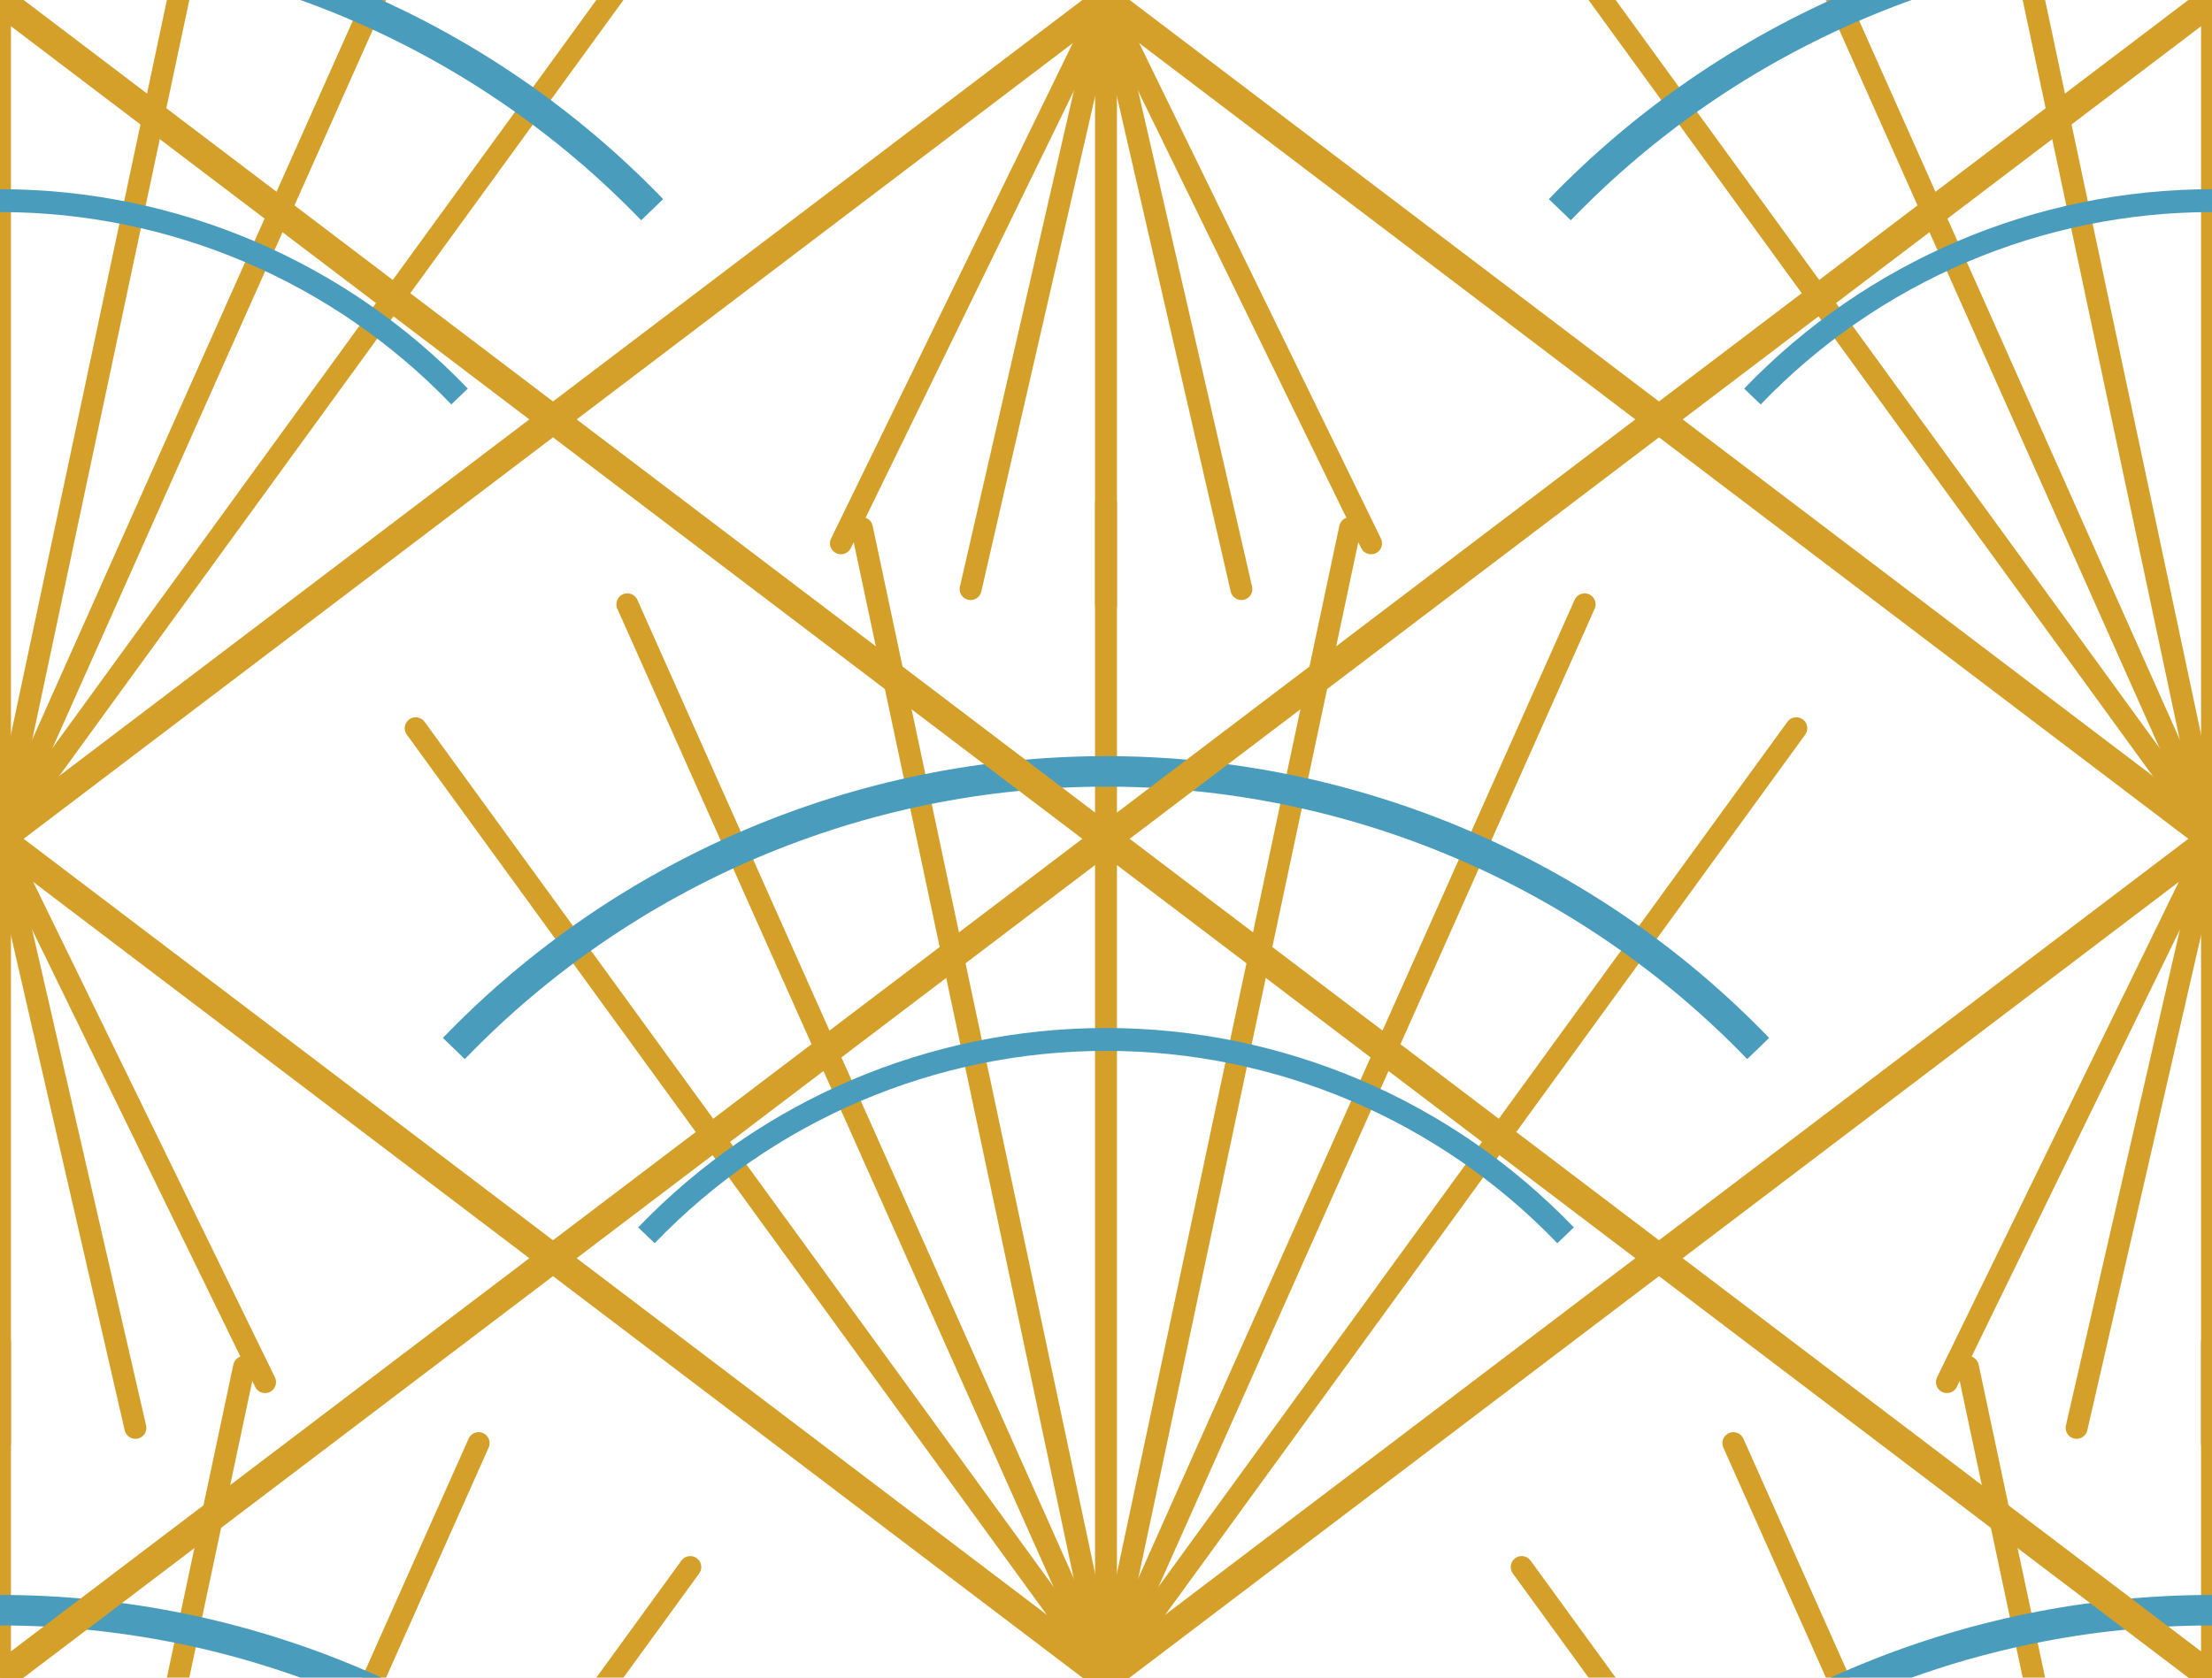
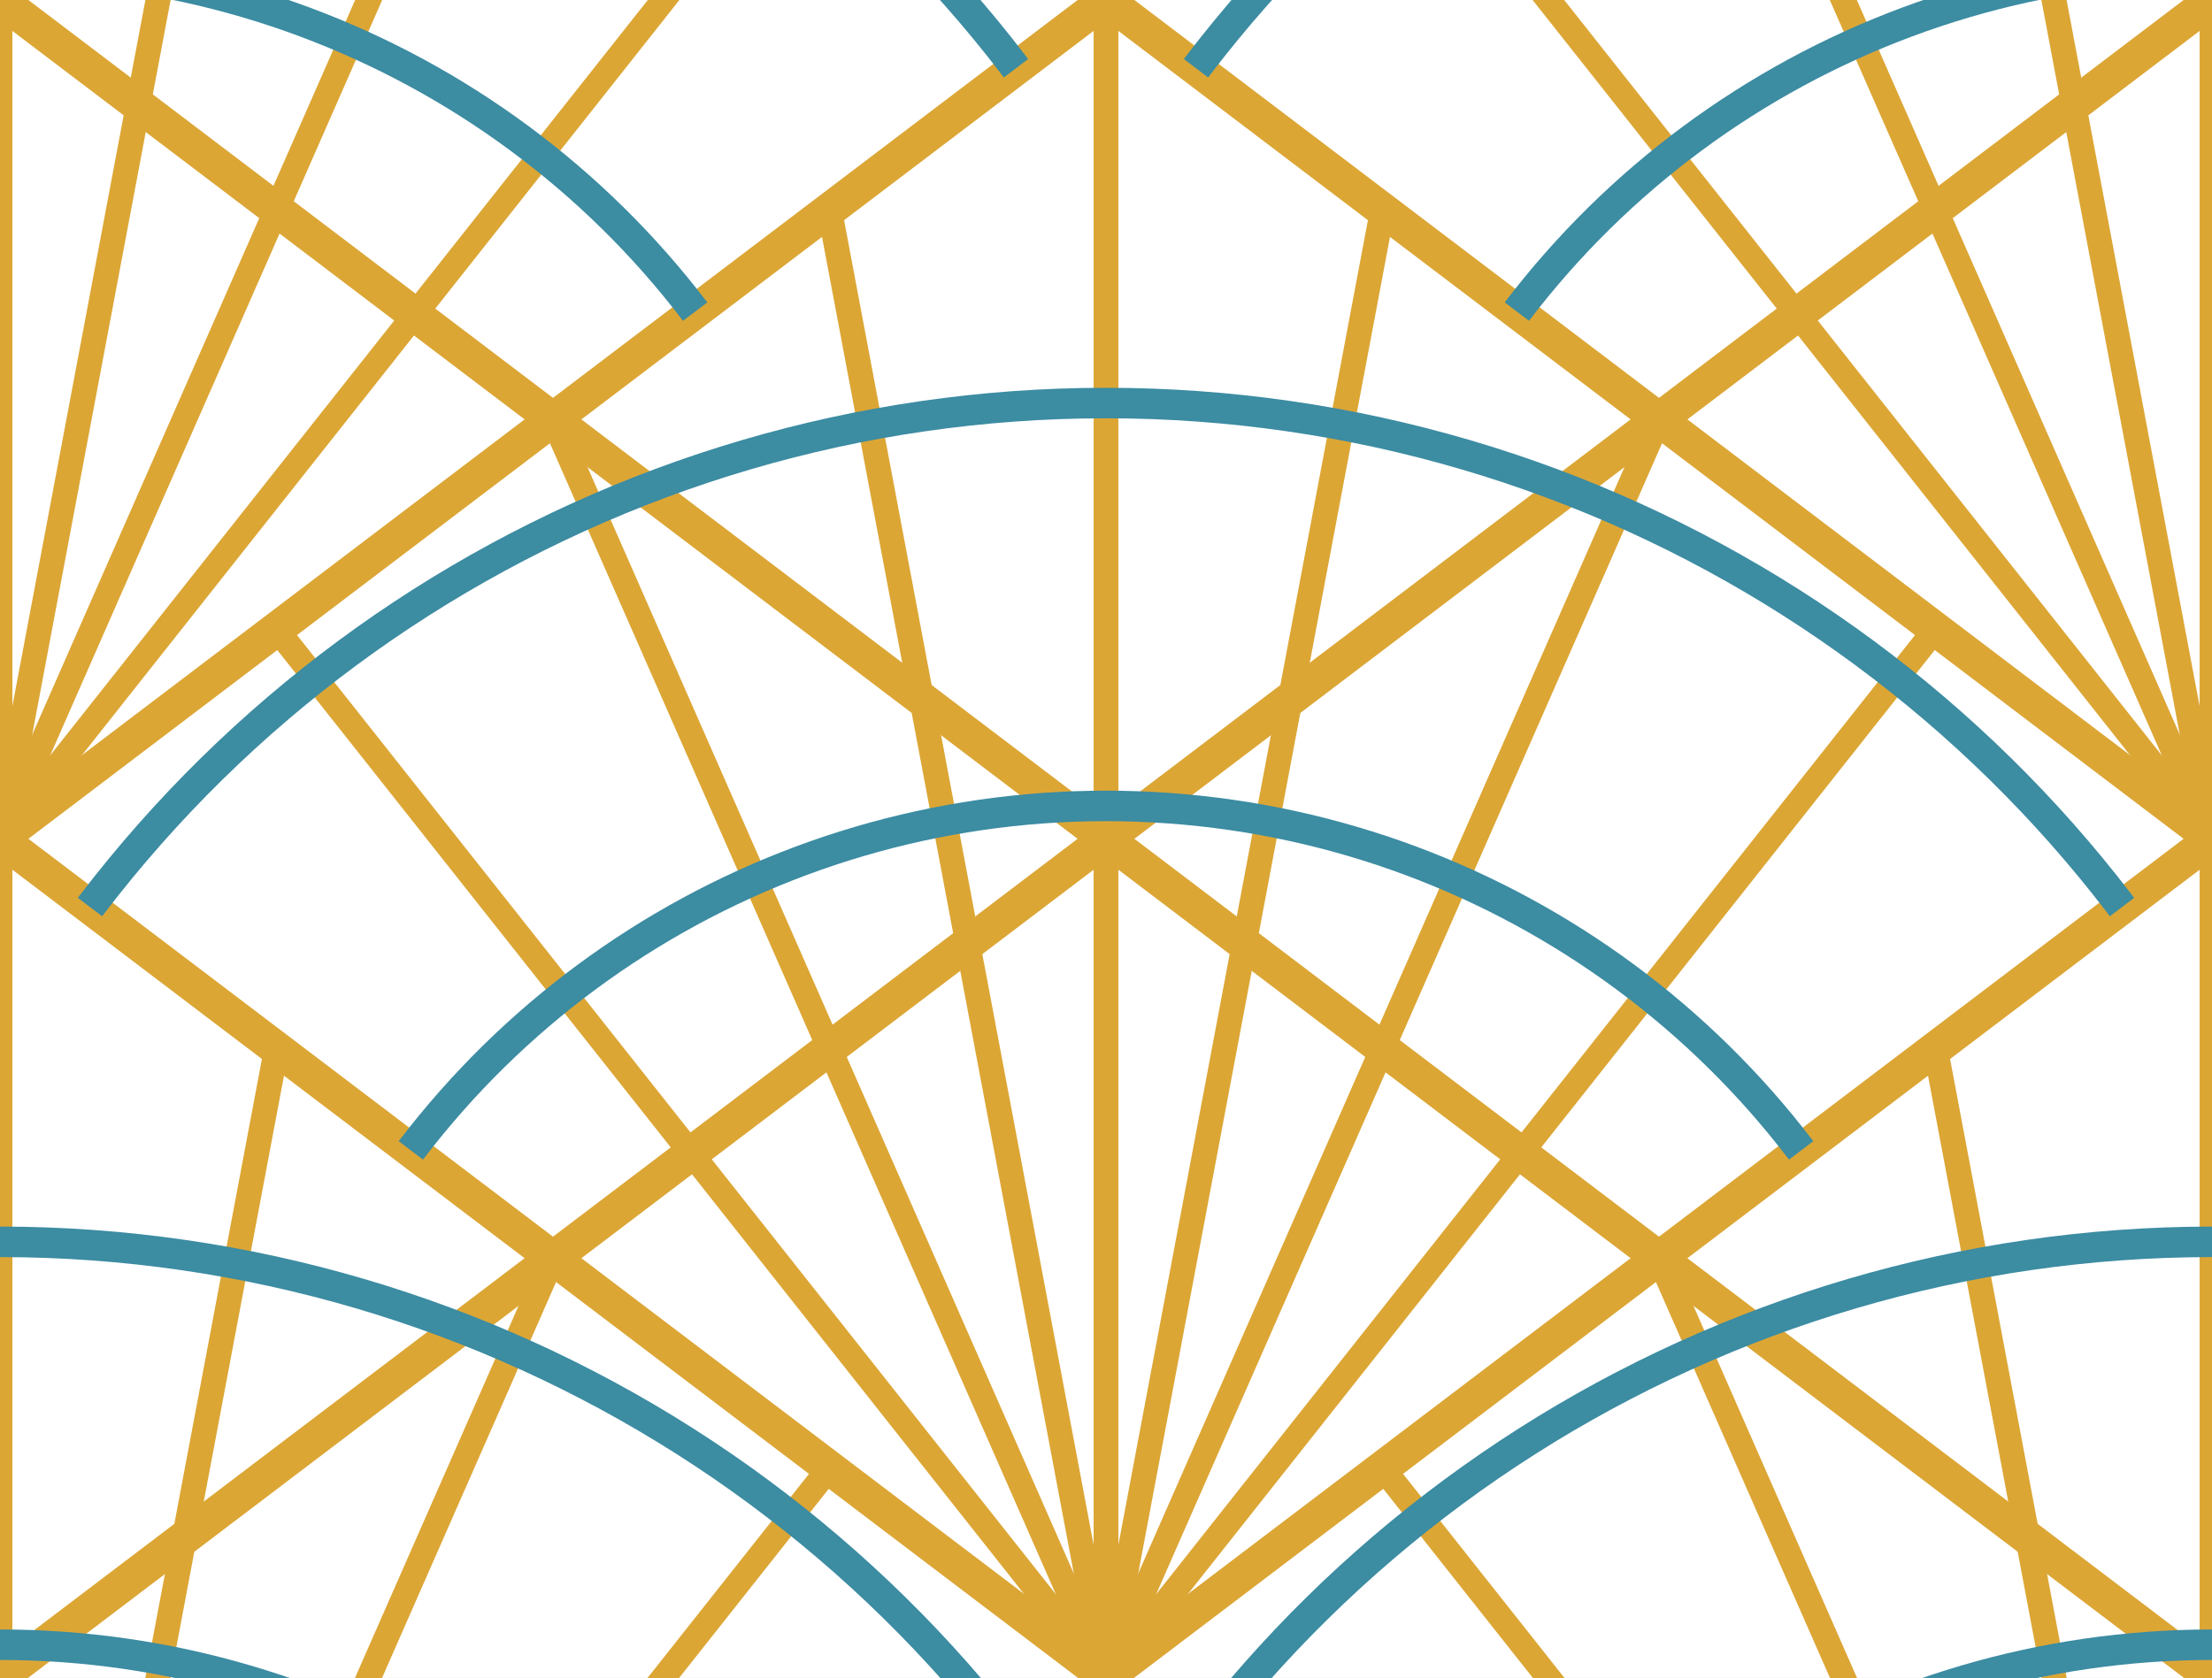
<svg xmlns="http://www.w3.org/2000/svg" width="116" height="88" viewBox="0 0 116 88">
  <defs>
-     <style>
-       .diamond { stroke: #D4A029; stroke-width: 1.5; fill: none; stroke-linejoin: round; }
-       .ray { stroke: #D4A029; stroke-width: 1.15; stroke-linecap: round; }
-       .arc-out { fill: none; stroke: #4A9CBD; stroke-width: 1.6; }
-       .arc-in  { fill: none; stroke: #4A9CBD; stroke-width: 1.2; }
-     </style>
    <clipPath id="clip-center">
      <polygon points="58,0 116,44 58,88 0,44" />
    </clipPath>
-     <clipPath id="clip-topleft">
-       <polygon points="0,0 58,0 0,44" />
+     <clipPath id="clip-top">
+       <polygon points="58,-88 116,-44 58,0 0,-44" />
    </clipPath>
-     <clipPath id="clip-topright">
-       <polygon points="116,0 58,0 116,44" />
+     <clipPath id="clip-bottom">
+       <polygon points="58,0 116,44 58,88 0,44" />
    </clipPath>
-     <clipPath id="clip-botleft">
-       <polygon points="0,88 58,88 0,44" />
+     <clipPath id="clip-left">
+       <polygon points="0,-44 58,0 0,44 -58,0" />
    </clipPath>
-     <clipPath id="clip-botright">
-       <polygon points="116,88 58,88 116,44" />
+     <clipPath id="clip-left-bot">
+       <polygon points="0,44 58,88 0,132 -58,88" />
+     </clipPath>
+     <clipPath id="clip-right">
+       <polygon points="116,-44 174,0 116,44 58,0" />
+     </clipPath>
+     <clipPath id="clip-right-bot">
+       <polygon points="116,44 174,88 116,132 58,88" />
    </clipPath>
  </defs>
  <rect width="116" height="88" fill="#FFFFFF" />
+   <g stroke="#DCA635" stroke-width="1.8" fill="none" stroke-linejoin="round" stroke-linecap="round">
+     <polygon points="58,0 116,44 58,88 0,44" />
+     <line x1="0" y1="0" x2="58" y2="44" />
+     <line x1="116" y1="0" x2="58" y2="44" />
+     <line x1="0" y1="88" x2="58" y2="44" />
+     <line x1="116" y1="88" x2="58" y2="44" />
+   </g>
  <g clip-path="url(#clip-center)">
-     <line x1="58" y1="88" x2="21.8" y2="38.2" class="ray" />
-     <line x1="58" y1="88" x2="32.9" y2="31.7" class="ray" />
-     <line x1="58" y1="88" x2="45.2" y2="27.7" class="ray" />
-     <line x1="58" y1="88" x2="58.0" y2="26.4" class="ray" />
-     <line x1="58" y1="88" x2="70.8" y2="27.7" class="ray" />
-     <line x1="58" y1="88" x2="83.1" y2="31.7" class="ray" />
-     <line x1="58" y1="88" x2="94.2" y2="38.2" class="ray" />
-     <path d="M 33.9 64.8 A 33.4 33.4 0 0 1 82.1 64.8" class="arc-in" />
-     <path d="M 23.8 55.0 A 47.5 47.5 0 0 1 92.2 55.0" class="arc-out" />
-     <line x1="58" y1="0" x2="44.1" y2="28.5" class="ray" />
-     <line x1="58" y1="0" x2="50.9" y2="30.9" class="ray" />
-     <line x1="58" y1="0" x2="58.0" y2="31.7" class="ray" />
-     <line x1="58" y1="0" x2="65.1" y2="30.9" class="ray" />
-     <line x1="58" y1="0" x2="71.9" y2="28.5" class="ray" />
+     <line x1="58.0" y1="88.0" x2="14.5" y2="33.0" stroke="#DCA635" stroke-width="1.3" stroke-linecap="round" />
+     <line x1="58.0" y1="88.0" x2="29.0" y2="22.0" stroke="#DCA635" stroke-width="1.3" stroke-linecap="round" />
+     <line x1="58.0" y1="88.0" x2="43.5" y2="11.0" stroke="#DCA635" stroke-width="1.3" stroke-linecap="round" />
+     <line x1="58.0" y1="88.0" x2="58.0" y2="0.0" stroke="#DCA635" stroke-width="1.3" stroke-linecap="round" />
+     <line x1="58.0" y1="88.0" x2="72.5" y2="11.0" stroke="#DCA635" stroke-width="1.3" stroke-linecap="round" />
+     <line x1="58.0" y1="88.0" x2="87.0" y2="22.0" stroke="#DCA635" stroke-width="1.3" stroke-linecap="round" />
+     <line x1="58.0" y1="88.0" x2="101.5" y2="33.0" stroke="#DCA635" stroke-width="1.3" stroke-linecap="round" />
+     <path d="M 16.5 68.7 A 45.8 45.8 0 0 1 99.5 68.7" stroke="#3C8CA2" stroke-width="1.6" fill="none" stroke-linecap="round" />
+     <path d="M -2.6 59.7 A 66.9 66.9 0 0 1 118.6 59.7" stroke="#3C8CA2" stroke-width="1.6" fill="none" stroke-linecap="round" />
  </g>
-   <g clip-path="url(#clip-topleft)">
-     <g transform="translate(-58, -44)">
-       <line x1="58" y1="88" x2="21.8" y2="38.2" class="ray" />
-       <line x1="58" y1="88" x2="32.9" y2="31.7" class="ray" />
-       <line x1="58" y1="88" x2="45.2" y2="27.7" class="ray" />
-       <line x1="58" y1="88" x2="58.0" y2="26.4" class="ray" />
-       <line x1="58" y1="88" x2="70.8" y2="27.7" class="ray" />
-       <line x1="58" y1="88" x2="83.1" y2="31.7" class="ray" />
-       <line x1="58" y1="88" x2="94.2" y2="38.2" class="ray" />
-       <path d="M 33.9 64.8 A 33.4 33.4 0 0 1 82.1 64.8" class="arc-in" />
-       <path d="M 23.8 55.0 A 47.5 47.5 0 0 1 92.2 55.0" class="arc-out" />
-       <line x1="58" y1="0" x2="44.1" y2="28.5" class="ray" />
-       <line x1="58" y1="0" x2="50.9" y2="30.9" class="ray" />
-       <line x1="58" y1="0" x2="58.0" y2="31.7" class="ray" />
-       <line x1="58" y1="0" x2="65.1" y2="30.9" class="ray" />
-       <line x1="58" y1="0" x2="71.9" y2="28.5" class="ray" />
-     </g>
+   <g clip-path="url(#clip-top)">
+     <line x1="58.0" y1="0.0" x2="14.5" y2="-55.0" stroke="#DCA635" stroke-width="1.3" stroke-linecap="round" />
+     <line x1="58.0" y1="0.0" x2="29.0" y2="-66.0" stroke="#DCA635" stroke-width="1.3" stroke-linecap="round" />
+     <line x1="58.0" y1="0.0" x2="43.5" y2="-77.0" stroke="#DCA635" stroke-width="1.3" stroke-linecap="round" />
+     <line x1="58.0" y1="0.0" x2="58.0" y2="-88.0" stroke="#DCA635" stroke-width="1.3" stroke-linecap="round" />
+     <line x1="58.0" y1="0.0" x2="72.5" y2="-77.0" stroke="#DCA635" stroke-width="1.3" stroke-linecap="round" />
+     <line x1="58.0" y1="0.0" x2="87.0" y2="-66.0" stroke="#DCA635" stroke-width="1.3" stroke-linecap="round" />
+     <line x1="58.0" y1="0.0" x2="101.5" y2="-55.0" stroke="#DCA635" stroke-width="1.3" stroke-linecap="round" />
+     <path d="M 16.5 -19.3 A 45.8 45.8 0 0 1 99.5 -19.3" stroke="#3C8CA2" stroke-width="1.6" fill="none" stroke-linecap="round" />
+     <path d="M -2.6 -28.3 A 66.9 66.9 0 0 1 118.6 -28.3" stroke="#3C8CA2" stroke-width="1.6" fill="none" stroke-linecap="round" />
  </g>
-   <g clip-path="url(#clip-topright)">
-     <g transform="translate(58, -44)">
-       <line x1="58" y1="88" x2="21.8" y2="38.2" class="ray" />
-       <line x1="58" y1="88" x2="32.9" y2="31.7" class="ray" />
-       <line x1="58" y1="88" x2="45.2" y2="27.7" class="ray" />
-       <line x1="58" y1="88" x2="58.0" y2="26.4" class="ray" />
-       <line x1="58" y1="88" x2="70.8" y2="27.7" class="ray" />
-       <line x1="58" y1="88" x2="83.1" y2="31.7" class="ray" />
-       <line x1="58" y1="88" x2="94.2" y2="38.2" class="ray" />
-       <path d="M 33.9 64.8 A 33.4 33.4 0 0 1 82.1 64.8" class="arc-in" />
-       <path d="M 23.8 55.0 A 47.5 47.5 0 0 1 92.2 55.0" class="arc-out" />
-       <line x1="58" y1="0" x2="44.1" y2="28.5" class="ray" />
-       <line x1="58" y1="0" x2="50.9" y2="30.9" class="ray" />
-       <line x1="58" y1="0" x2="58.0" y2="31.7" class="ray" />
-       <line x1="58" y1="0" x2="65.1" y2="30.9" class="ray" />
-       <line x1="58" y1="0" x2="71.9" y2="28.5" class="ray" />
-     </g>
+   <g clip-path="url(#clip-bottom)">
+     <line x1="58.0" y1="176.0" x2="14.5" y2="121.0" stroke="#DCA635" stroke-width="1.3" stroke-linecap="round" />
+     <line x1="58.0" y1="176.0" x2="29.0" y2="110.0" stroke="#DCA635" stroke-width="1.3" stroke-linecap="round" />
+     <line x1="58.0" y1="176.0" x2="43.5" y2="99.0" stroke="#DCA635" stroke-width="1.3" stroke-linecap="round" />
+     <line x1="58.0" y1="176.0" x2="58.0" y2="88.0" stroke="#DCA635" stroke-width="1.3" stroke-linecap="round" />
+     <line x1="58.0" y1="176.0" x2="72.5" y2="99.0" stroke="#DCA635" stroke-width="1.3" stroke-linecap="round" />
+     <line x1="58.0" y1="176.0" x2="87.0" y2="110.0" stroke="#DCA635" stroke-width="1.3" stroke-linecap="round" />
+     <line x1="58.0" y1="176.0" x2="101.5" y2="121.0" stroke="#DCA635" stroke-width="1.3" stroke-linecap="round" />
+     <path d="M 16.5 156.7 A 45.8 45.8 0 0 1 99.5 156.7" stroke="#3C8CA2" stroke-width="1.6" fill="none" stroke-linecap="round" />
+     <path d="M -2.6 147.7 A 66.9 66.9 0 0 1 118.6 147.7" stroke="#3C8CA2" stroke-width="1.6" fill="none" stroke-linecap="round" />
  </g>
-   <g clip-path="url(#clip-botleft)">
-     <g transform="translate(-58, 44)">
-       <line x1="58" y1="88" x2="21.8" y2="38.2" class="ray" />
-       <line x1="58" y1="88" x2="32.9" y2="31.7" class="ray" />
-       <line x1="58" y1="88" x2="45.2" y2="27.7" class="ray" />
-       <line x1="58" y1="88" x2="58.0" y2="26.4" class="ray" />
-       <line x1="58" y1="88" x2="70.8" y2="27.7" class="ray" />
-       <line x1="58" y1="88" x2="83.1" y2="31.7" class="ray" />
-       <line x1="58" y1="88" x2="94.2" y2="38.2" class="ray" />
-       <path d="M 33.9 64.8 A 33.4 33.4 0 0 1 82.1 64.8" class="arc-in" />
-       <path d="M 23.8 55.0 A 47.5 47.5 0 0 1 92.2 55.0" class="arc-out" />
-       <line x1="58" y1="0" x2="44.1" y2="28.5" class="ray" />
-       <line x1="58" y1="0" x2="50.9" y2="30.9" class="ray" />
-       <line x1="58" y1="0" x2="58.0" y2="31.7" class="ray" />
-       <line x1="58" y1="0" x2="65.1" y2="30.9" class="ray" />
-       <line x1="58" y1="0" x2="71.9" y2="28.5" class="ray" />
-     </g>
+   <g clip-path="url(#clip-left)">
+     <line x1="0.0" y1="44.0" x2="-43.5" y2="-11.0" stroke="#DCA635" stroke-width="1.3" stroke-linecap="round" />
+     <line x1="0.0" y1="44.0" x2="-29.0" y2="-22.0" stroke="#DCA635" stroke-width="1.3" stroke-linecap="round" />
+     <line x1="0.0" y1="44.0" x2="-14.5" y2="-33.0" stroke="#DCA635" stroke-width="1.3" stroke-linecap="round" />
+     <line x1="0.0" y1="44.0" x2="0.0" y2="-44.0" stroke="#DCA635" stroke-width="1.3" stroke-linecap="round" />
+     <line x1="0.0" y1="44.0" x2="14.5" y2="-33.0" stroke="#DCA635" stroke-width="1.3" stroke-linecap="round" />
+     <line x1="0.0" y1="44.0" x2="29.0" y2="-22.0" stroke="#DCA635" stroke-width="1.3" stroke-linecap="round" />
+     <line x1="0.0" y1="44.0" x2="43.5" y2="-11.0" stroke="#DCA635" stroke-width="1.3" stroke-linecap="round" />
+     <path d="M -41.5 24.7 A 45.8 45.8 0 0 1 41.5 24.7" stroke="#3C8CA2" stroke-width="1.6" fill="none" stroke-linecap="round" />
+     <path d="M -60.6 15.7 A 66.9 66.9 0 0 1 60.6 15.7" stroke="#3C8CA2" stroke-width="1.6" fill="none" stroke-linecap="round" />
  </g>
-   <g clip-path="url(#clip-botright)">
-     <g transform="translate(58, 44)">
-       <line x1="58" y1="88" x2="21.8" y2="38.2" class="ray" />
-       <line x1="58" y1="88" x2="32.9" y2="31.7" class="ray" />
-       <line x1="58" y1="88" x2="45.2" y2="27.7" class="ray" />
-       <line x1="58" y1="88" x2="58.0" y2="26.4" class="ray" />
-       <line x1="58" y1="88" x2="70.8" y2="27.7" class="ray" />
-       <line x1="58" y1="88" x2="83.1" y2="31.7" class="ray" />
-       <line x1="58" y1="88" x2="94.2" y2="38.2" class="ray" />
-       <path d="M 33.9 64.8 A 33.4 33.4 0 0 1 82.1 64.8" class="arc-in" />
-       <path d="M 23.8 55.0 A 47.5 47.5 0 0 1 92.2 55.0" class="arc-out" />
-       <line x1="58" y1="0" x2="44.1" y2="28.5" class="ray" />
-       <line x1="58" y1="0" x2="50.9" y2="30.9" class="ray" />
-       <line x1="58" y1="0" x2="58.0" y2="31.7" class="ray" />
-       <line x1="58" y1="0" x2="65.1" y2="30.9" class="ray" />
-       <line x1="58" y1="0" x2="71.9" y2="28.5" class="ray" />
-     </g>
+   <g clip-path="url(#clip-left-bot)">
+     <line x1="0.0" y1="132.0" x2="-43.5" y2="77.0" stroke="#DCA635" stroke-width="1.3" stroke-linecap="round" />
+     <line x1="0.0" y1="132.0" x2="-29.0" y2="66.0" stroke="#DCA635" stroke-width="1.3" stroke-linecap="round" />
+     <line x1="0.0" y1="132.0" x2="-14.5" y2="55.0" stroke="#DCA635" stroke-width="1.3" stroke-linecap="round" />
+     <line x1="0.0" y1="132.0" x2="0.0" y2="44.0" stroke="#DCA635" stroke-width="1.3" stroke-linecap="round" />
+     <line x1="0.0" y1="132.0" x2="14.5" y2="55.0" stroke="#DCA635" stroke-width="1.3" stroke-linecap="round" />
+     <line x1="0.0" y1="132.0" x2="29.0" y2="66.0" stroke="#DCA635" stroke-width="1.3" stroke-linecap="round" />
+     <line x1="0.0" y1="132.0" x2="43.5" y2="77.0" stroke="#DCA635" stroke-width="1.3" stroke-linecap="round" />
+     <path d="M -41.5 112.7 A 45.8 45.8 0 0 1 41.5 112.7" stroke="#3C8CA2" stroke-width="1.6" fill="none" stroke-linecap="round" />
+     <path d="M -60.6 103.7 A 66.9 66.9 0 0 1 60.6 103.7" stroke="#3C8CA2" stroke-width="1.6" fill="none" stroke-linecap="round" />
  </g>
-   <polygon points="58,0 116,44 58,88 0,44" class="diamond" />
-   <line x1="0" y1="0" x2="58" y2="44" class="diamond" />
-   <line x1="116" y1="0" x2="58" y2="44" class="diamond" />
-   <line x1="0" y1="88" x2="58" y2="44" class="diamond" />
-   <line x1="116" y1="88" x2="58" y2="44" class="diamond" />
+   <g clip-path="url(#clip-right)">
+     <line x1="116.0" y1="44.0" x2="72.5" y2="-11.0" stroke="#DCA635" stroke-width="1.3" stroke-linecap="round" />
+     <line x1="116.0" y1="44.0" x2="87.0" y2="-22.0" stroke="#DCA635" stroke-width="1.3" stroke-linecap="round" />
+     <line x1="116.0" y1="44.0" x2="101.5" y2="-33.0" stroke="#DCA635" stroke-width="1.3" stroke-linecap="round" />
+     <line x1="116.0" y1="44.0" x2="116.0" y2="-44.0" stroke="#DCA635" stroke-width="1.3" stroke-linecap="round" />
+     <line x1="116.0" y1="44.0" x2="130.5" y2="-33.0" stroke="#DCA635" stroke-width="1.3" stroke-linecap="round" />
+     <line x1="116.0" y1="44.0" x2="145.0" y2="-22.0" stroke="#DCA635" stroke-width="1.3" stroke-linecap="round" />
+     <line x1="116.0" y1="44.0" x2="159.5" y2="-11.0" stroke="#DCA635" stroke-width="1.3" stroke-linecap="round" />
+     <path d="M 74.5 24.7 A 45.8 45.8 0 0 1 157.5 24.7" stroke="#3C8CA2" stroke-width="1.6" fill="none" stroke-linecap="round" />
+     <path d="M 55.4 15.7 A 66.9 66.9 0 0 1 176.6 15.7" stroke="#3C8CA2" stroke-width="1.6" fill="none" stroke-linecap="round" />
+   </g>
+   <g clip-path="url(#clip-right-bot)">
+     <line x1="116.0" y1="132.0" x2="72.5" y2="77.0" stroke="#DCA635" stroke-width="1.3" stroke-linecap="round" />
+     <line x1="116.0" y1="132.0" x2="87.0" y2="66.0" stroke="#DCA635" stroke-width="1.3" stroke-linecap="round" />
+     <line x1="116.0" y1="132.0" x2="101.5" y2="55.0" stroke="#DCA635" stroke-width="1.3" stroke-linecap="round" />
+     <line x1="116.0" y1="132.0" x2="116.0" y2="44.0" stroke="#DCA635" stroke-width="1.3" stroke-linecap="round" />
+     <line x1="116.0" y1="132.0" x2="130.5" y2="55.0" stroke="#DCA635" stroke-width="1.3" stroke-linecap="round" />
+     <line x1="116.0" y1="132.0" x2="145.0" y2="66.0" stroke="#DCA635" stroke-width="1.3" stroke-linecap="round" />
+     <line x1="116.0" y1="132.0" x2="159.5" y2="77.0" stroke="#DCA635" stroke-width="1.3" stroke-linecap="round" />
+     <path d="M 74.5 112.7 A 45.8 45.8 0 0 1 157.5 112.7" stroke="#3C8CA2" stroke-width="1.6" fill="none" stroke-linecap="round" />
+     <path d="M 55.4 103.7 A 66.9 66.9 0 0 1 176.6 103.7" stroke="#3C8CA2" stroke-width="1.6" fill="none" stroke-linecap="round" />
+   </g>
</svg>
